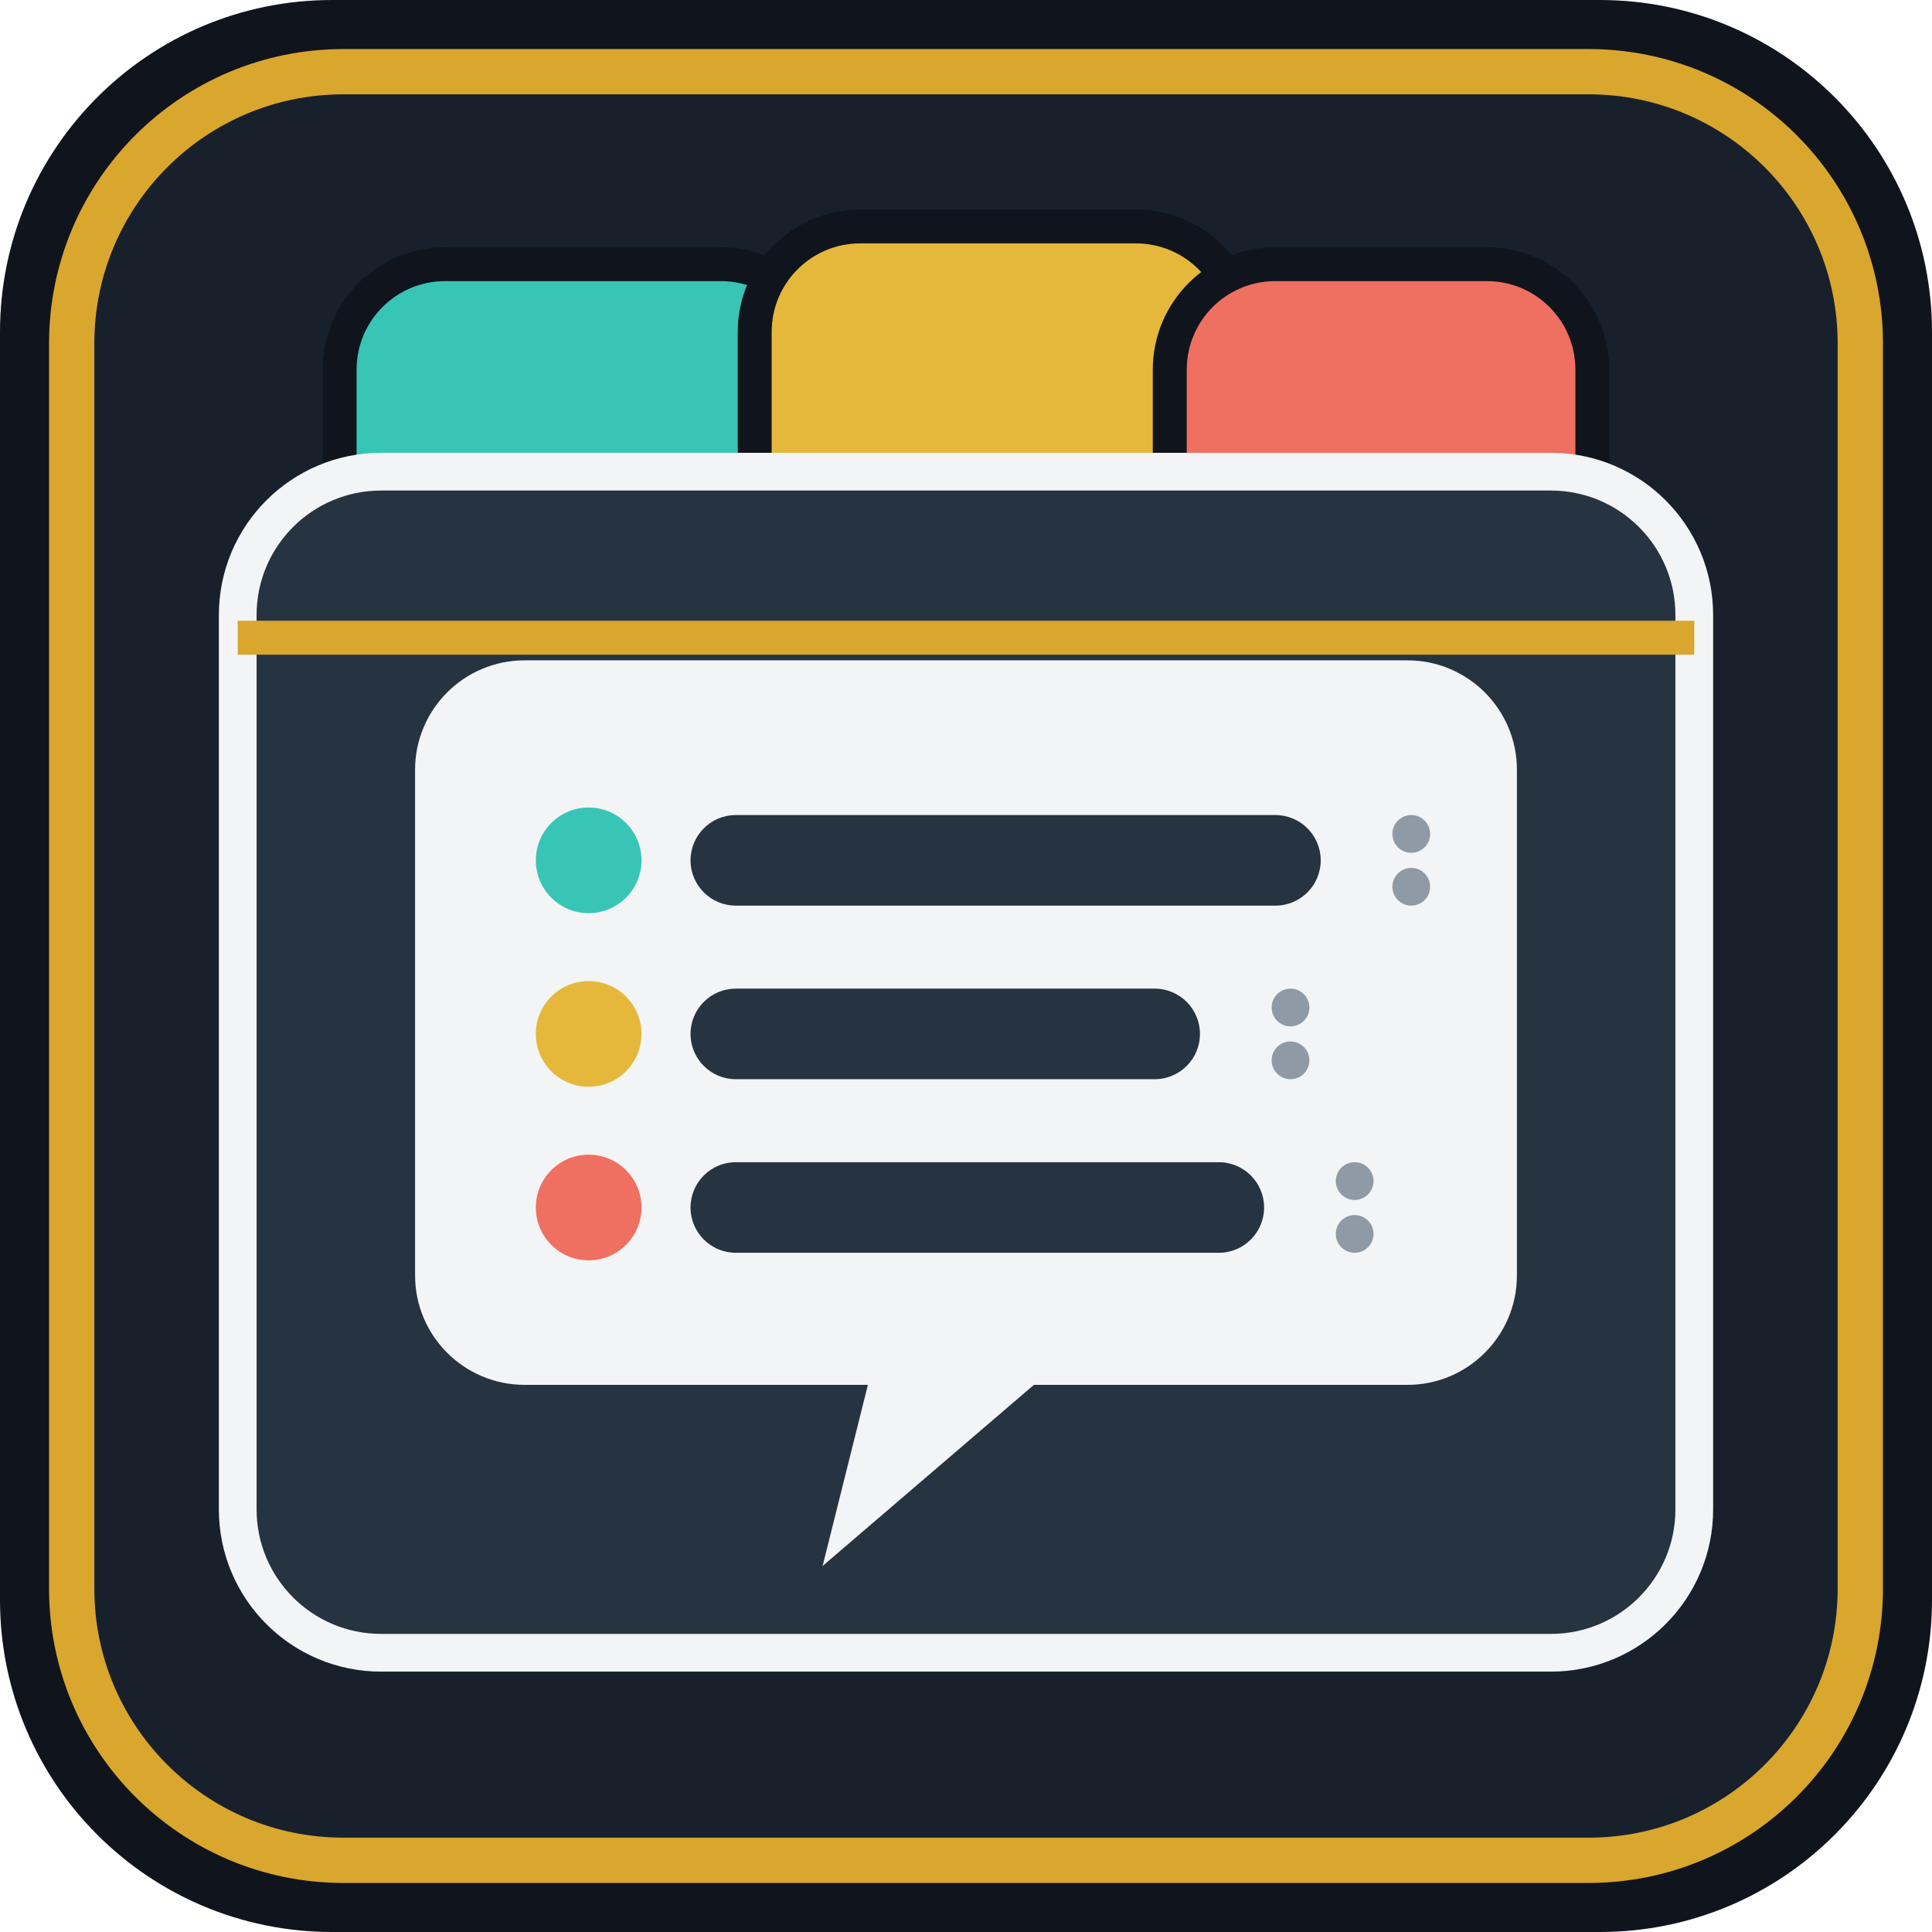
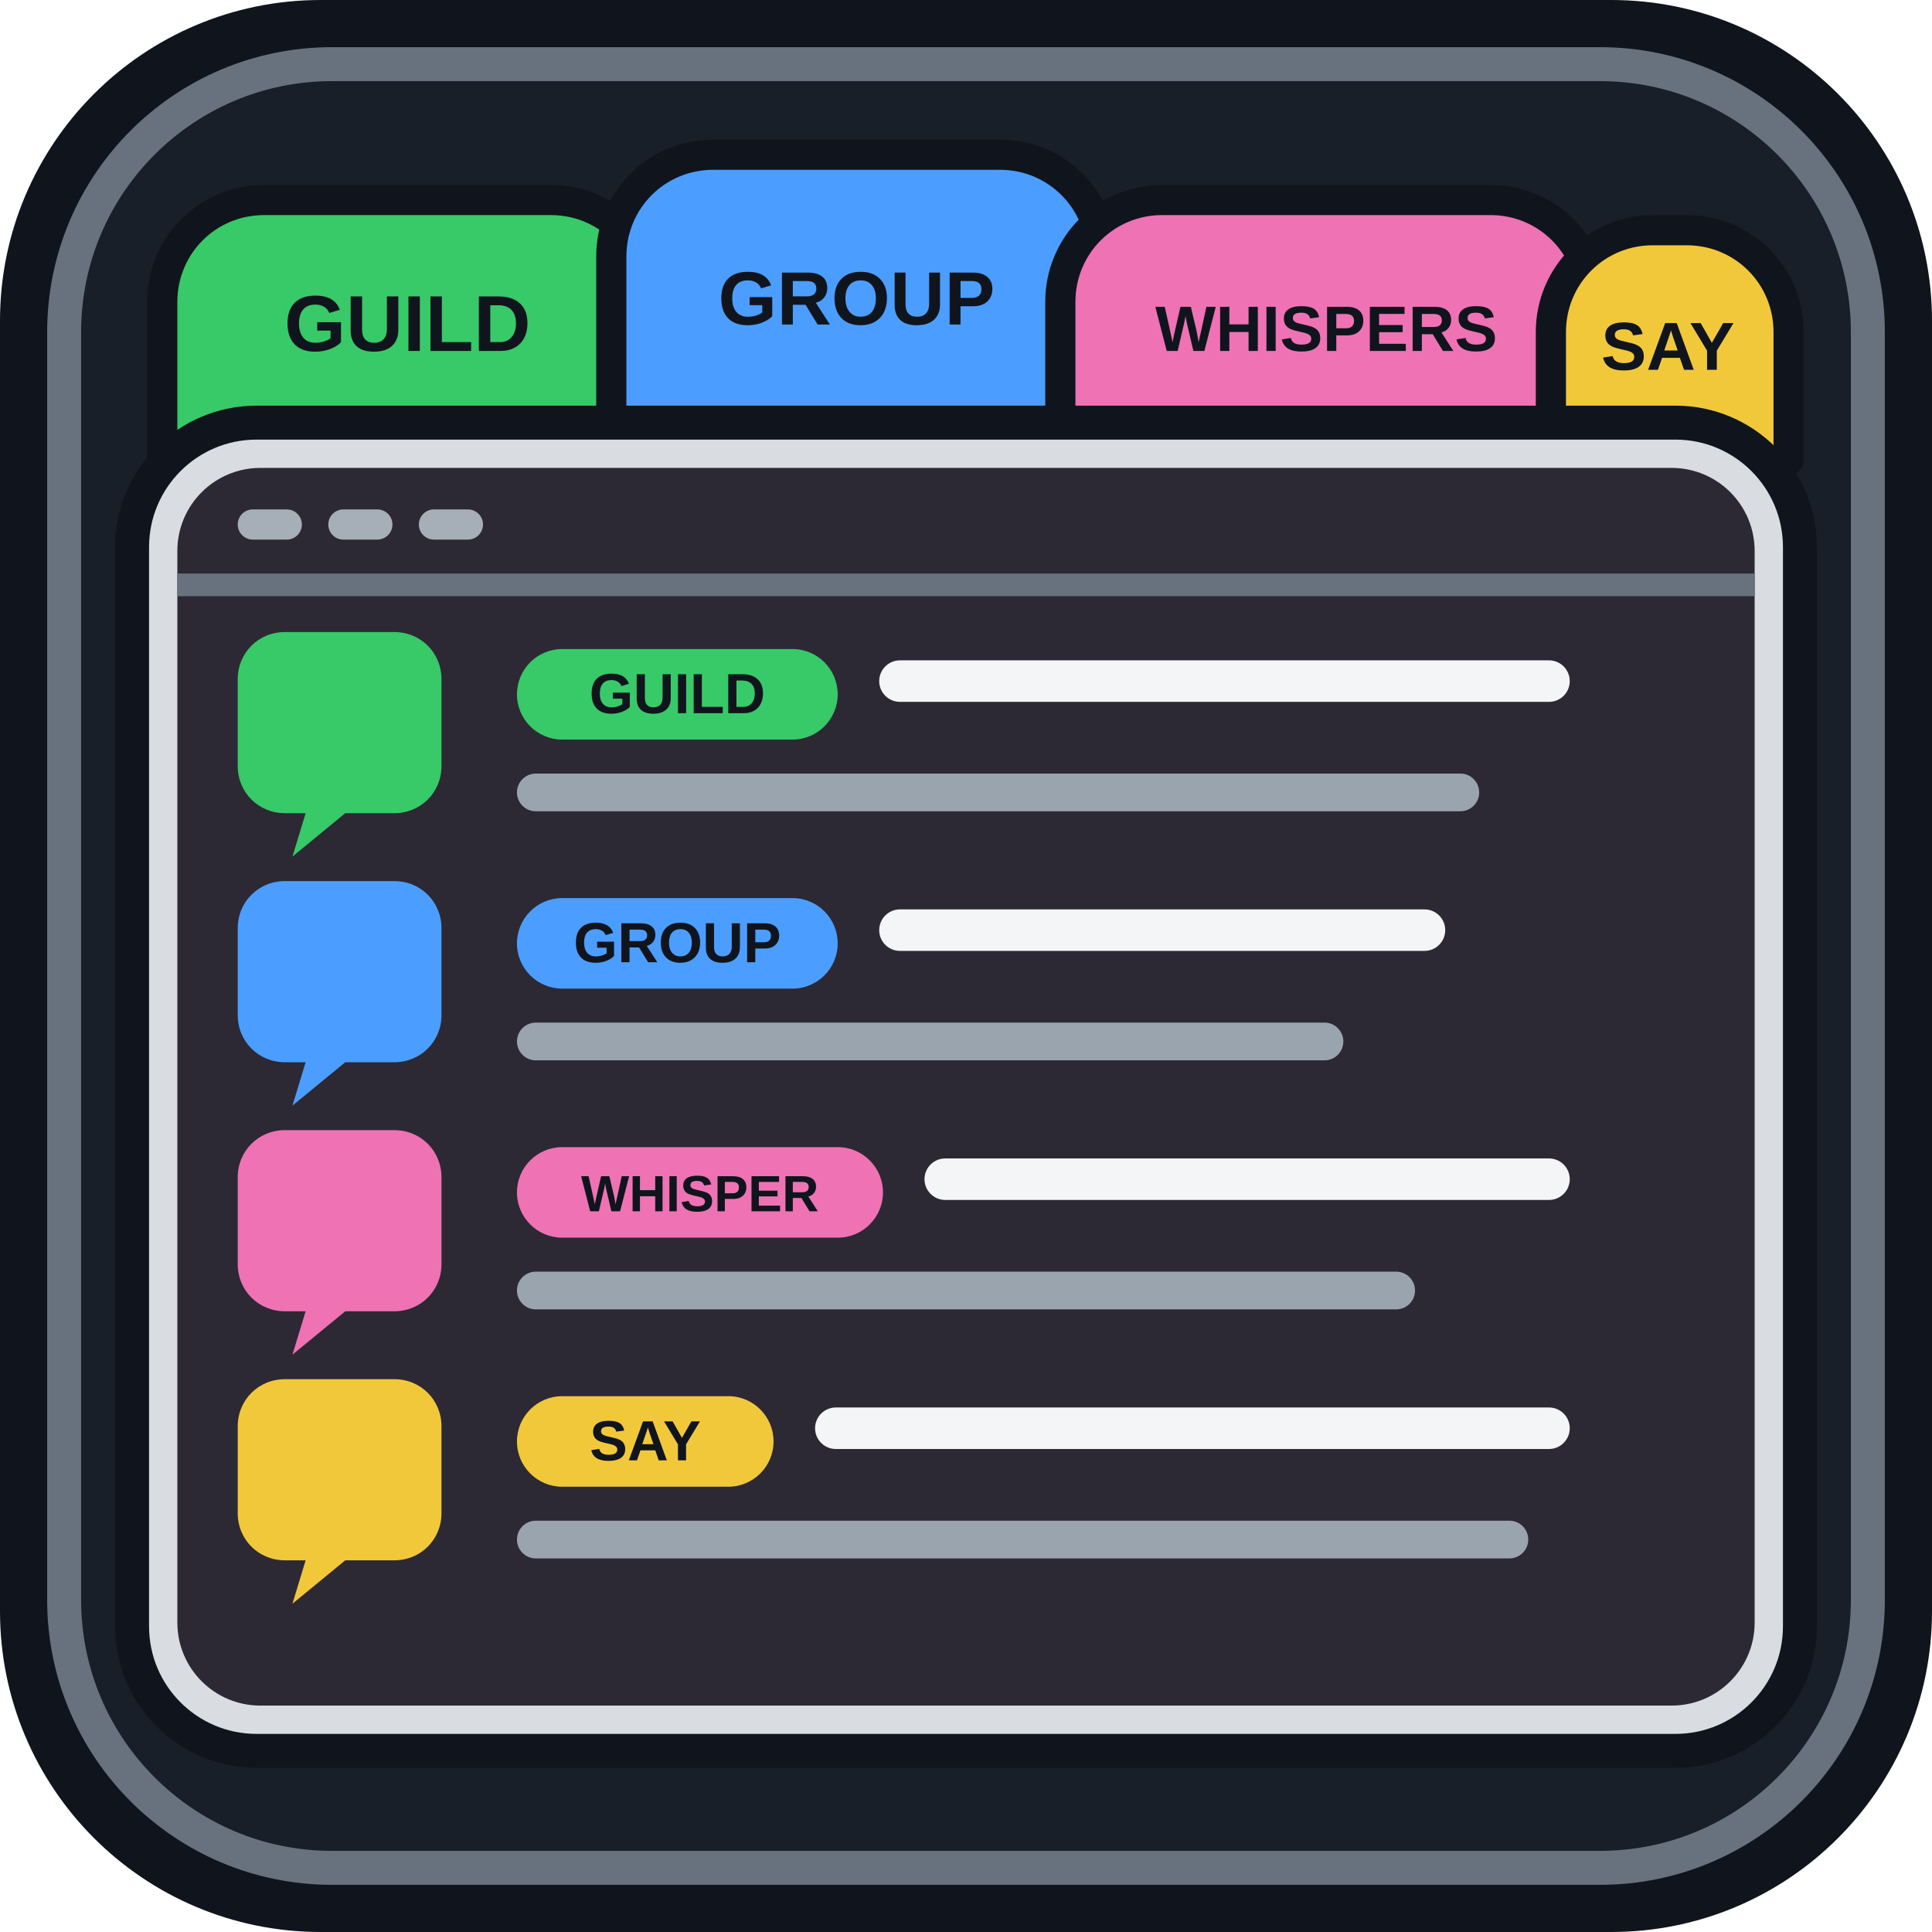
<svg xmlns="http://www.w3.org/2000/svg" viewBox="0 0 1024 1024" role="img" aria-labelledby="title description">
-   <rect width="1024" height="1024" rx="176" fill="#10151d" />
-   <rect x="38" y="38" width="948" height="948" rx="144" fill="#18212b" stroke="#d9a62e" stroke-width="24" />
-   <path d="M180 270V196c0-31 25-56 56-56h146c31 0 56 25 56 56v74Z" fill="#39c5b6" stroke="#10151d" stroke-width="18" />
-   <path d="M400 270V176c0-31 25-56 56-56h146c31 0 56 25 56 56v94Z" fill="#e5b83c" stroke="#10151d" stroke-width="18" />
-   <path d="M620 270V196c0-31 25-56 56-56h112c31 0 56 25 56 56v74Z" fill="#ef6f61" stroke="#10151d" stroke-width="18" />
-   <rect x="126" y="250" width="772" height="626" rx="76" fill="#263340" stroke="#f2f4f5" stroke-width="20" />
-   <path d="M126 338h772" fill="none" stroke="#d9a62e" stroke-width="18" />
-   <path d="M220 408c0-32 26-58 58-58h468c32 0 58 26 58 58v268c0 32-26 58-58 58H548l-112 96 24-96H278c-32 0-58-26-58-58Z" fill="#f2f4f5" />
-   <circle cx="312" cy="456" r="28" fill="#39c5b6" />
-   <rect x="366" y="432" width="334" height="48" rx="24" fill="#263340" />
-   <circle cx="312" cy="548" r="28" fill="#e5b83c" />
-   <rect x="366" y="524" width="270" height="48" rx="24" fill="#263340" />
-   <circle cx="312" cy="640" r="28" fill="#ef6f61" />
-   <rect x="366" y="616" width="304" height="48" rx="24" fill="#263340" />
-   <rect x="738" y="432" width="20" height="20" rx="10" fill="#8e9aa5" />
-   <rect x="738" y="460" width="20" height="20" rx="10" fill="#8e9aa5" />
-   <rect x="674" y="524" width="20" height="20" rx="10" fill="#8e9aa5" />
-   <rect x="674" y="552" width="20" height="20" rx="10" fill="#8e9aa5" />
-   <rect x="708" y="616" width="20" height="20" rx="10" fill="#8e9aa5" />
-   <rect x="708" y="644" width="20" height="20" rx="10" fill="#8e9aa5" />
+   <rect width="1024" height="1024" rx="170" fill="#10151d" />
+   <rect x="34" y="34" width="956" height="956" rx="142" fill="#181f29" stroke="#68727e" stroke-width="18" />
+   <g stroke="#10151d" stroke-width="16" stroke-linejoin="round">
+     <path d="M86 244V160c0-30 24-54 54-54h152c30 0 54 24 54 54v84Z" fill="#38c968" />
+     <path d="M324 244V136c0-30 24-54 54-54h152c30 0 54 24 54 54v108Z" fill="#4b9eff" />
+     <path d="M562 244V160c0-30 24-54 54-54h174c30 0 54 24 54 54v84Z" fill="#ef72b4" />
+     <path d="M822 244V176c0-30 24-54 54-54h18c30 0 54 24 54 54v68Z" fill="#f2c83b" />
+   </g>
+   <g fill="#10151d" font-family="Arial, sans-serif" font-weight="700" text-anchor="middle">
+     <text x="216" y="186" font-size="42">GUILD</text>
+     <text x="454" y="172" font-size="40">GROUP</text>
+     <text x="703" y="186" font-size="34">WHISPERS</text>
+     <text x="884" y="196" font-size="36">SAY</text>
+   </g>
+   <rect x="70" y="224" width="884" height="704" rx="66" fill="#d9dde1" stroke="#10151d" stroke-width="18" />
+   <rect x="94" y="248" width="836" height="656" rx="44" fill="#2c2934" />
+   <path d="M94 310h836" fill="none" stroke="#68727e" stroke-width="12" />
+   <g fill="#a6afb8">
+     <rect x="126" y="270" width="34" height="16" rx="8" />
+     <rect x="174" y="270" width="34" height="16" rx="8" />
+     <rect x="222" y="270" width="34" height="16" rx="8" />
+   </g>
+   <g font-family="Arial, sans-serif" font-weight="700">
+     <g transform="translate(0 0)">
+       <path d="M126 360c0-14 11-25 25-25h58c14 0 25 11 25 25v46c0 14-11 25-25 25h-26l-28 23 7-23h-11c-14 0-25-11-25-25Z" fill="#38c968" />
+       <rect x="274" y="344" width="170" height="48" rx="24" fill="#38c968" />
+       <text x="359" y="378" fill="#10151d" font-size="30" text-anchor="middle">GUILD</text>
+       <rect x="466" y="350" width="366" height="22" rx="11" fill="#f4f5f6" />
+       <rect x="274" y="410" width="510" height="20" rx="10" fill="#9aa4ae" />
+     </g>
+     <g transform="translate(0 132)">
+       <path d="M126 360c0-14 11-25 25-25h58c14 0 25 11 25 25v46c0 14-11 25-25 25h-26l-28 23 7-23h-11c-14 0-25-11-25-25Z" fill="#4b9eff" />
+       <rect x="274" y="344" width="170" height="48" rx="24" fill="#4b9eff" />
+       <text x="359" y="378" fill="#10151d" font-size="30" text-anchor="middle">GROUP</text>
+       <rect x="466" y="350" width="300" height="22" rx="11" fill="#f4f5f6" />
+       <rect x="274" y="410" width="438" height="20" rx="10" fill="#9aa4ae" />
+     </g>
+     <g transform="translate(0 264)">
+       <path d="M126 360c0-14 11-25 25-25h58c14 0 25 11 25 25v46c0 14-11 25-25 25h-26l-28 23 7-23h-11c-14 0-25-11-25-25Z" fill="#ef72b4" />
+       <rect x="274" y="344" width="194" height="48" rx="24" fill="#ef72b4" />
+       <text x="371" y="378" fill="#10151d" font-size="27" text-anchor="middle">WHISPER</text>
+       <rect x="490" y="350" width="342" height="22" rx="11" fill="#f4f5f6" />
+       <rect x="274" y="410" width="476" height="20" rx="10" fill="#9aa4ae" />
+     </g>
+     <g transform="translate(0 396)">
+       <path d="M126 360c0-14 11-25 25-25h58c14 0 25 11 25 25v46c0 14-11 25-25 25h-26l-28 23 7-23h-11c-14 0-25-11-25-25Z" fill="#f2c83b" />
+       <rect x="274" y="344" width="136" height="48" rx="24" fill="#f2c83b" />
+       <text x="342" y="378" fill="#10151d" font-size="30" text-anchor="middle">SAY</text>
+       <rect x="432" y="350" width="400" height="22" rx="11" fill="#f4f5f6" />
+       <rect x="274" y="410" width="536" height="20" rx="10" fill="#9aa4ae" />
+     </g>
+   </g>
</svg>
